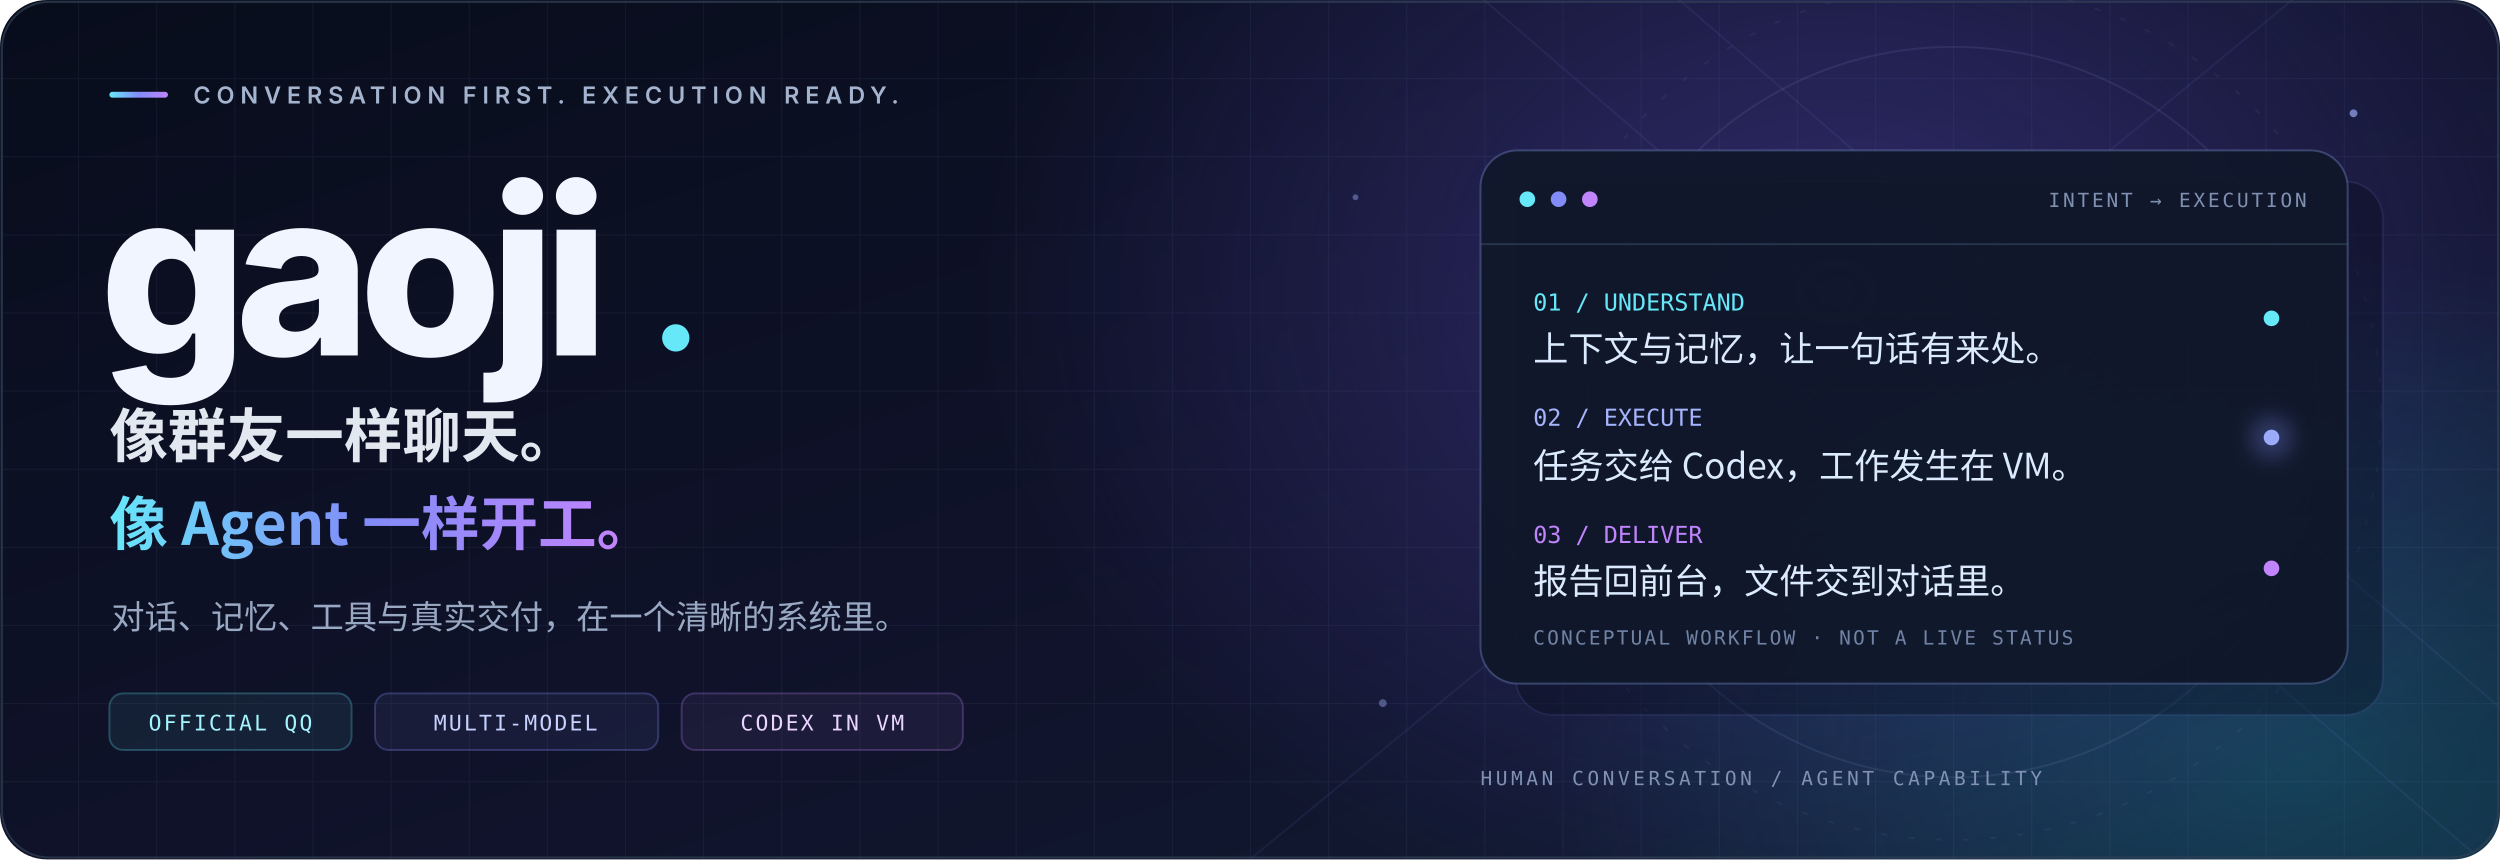
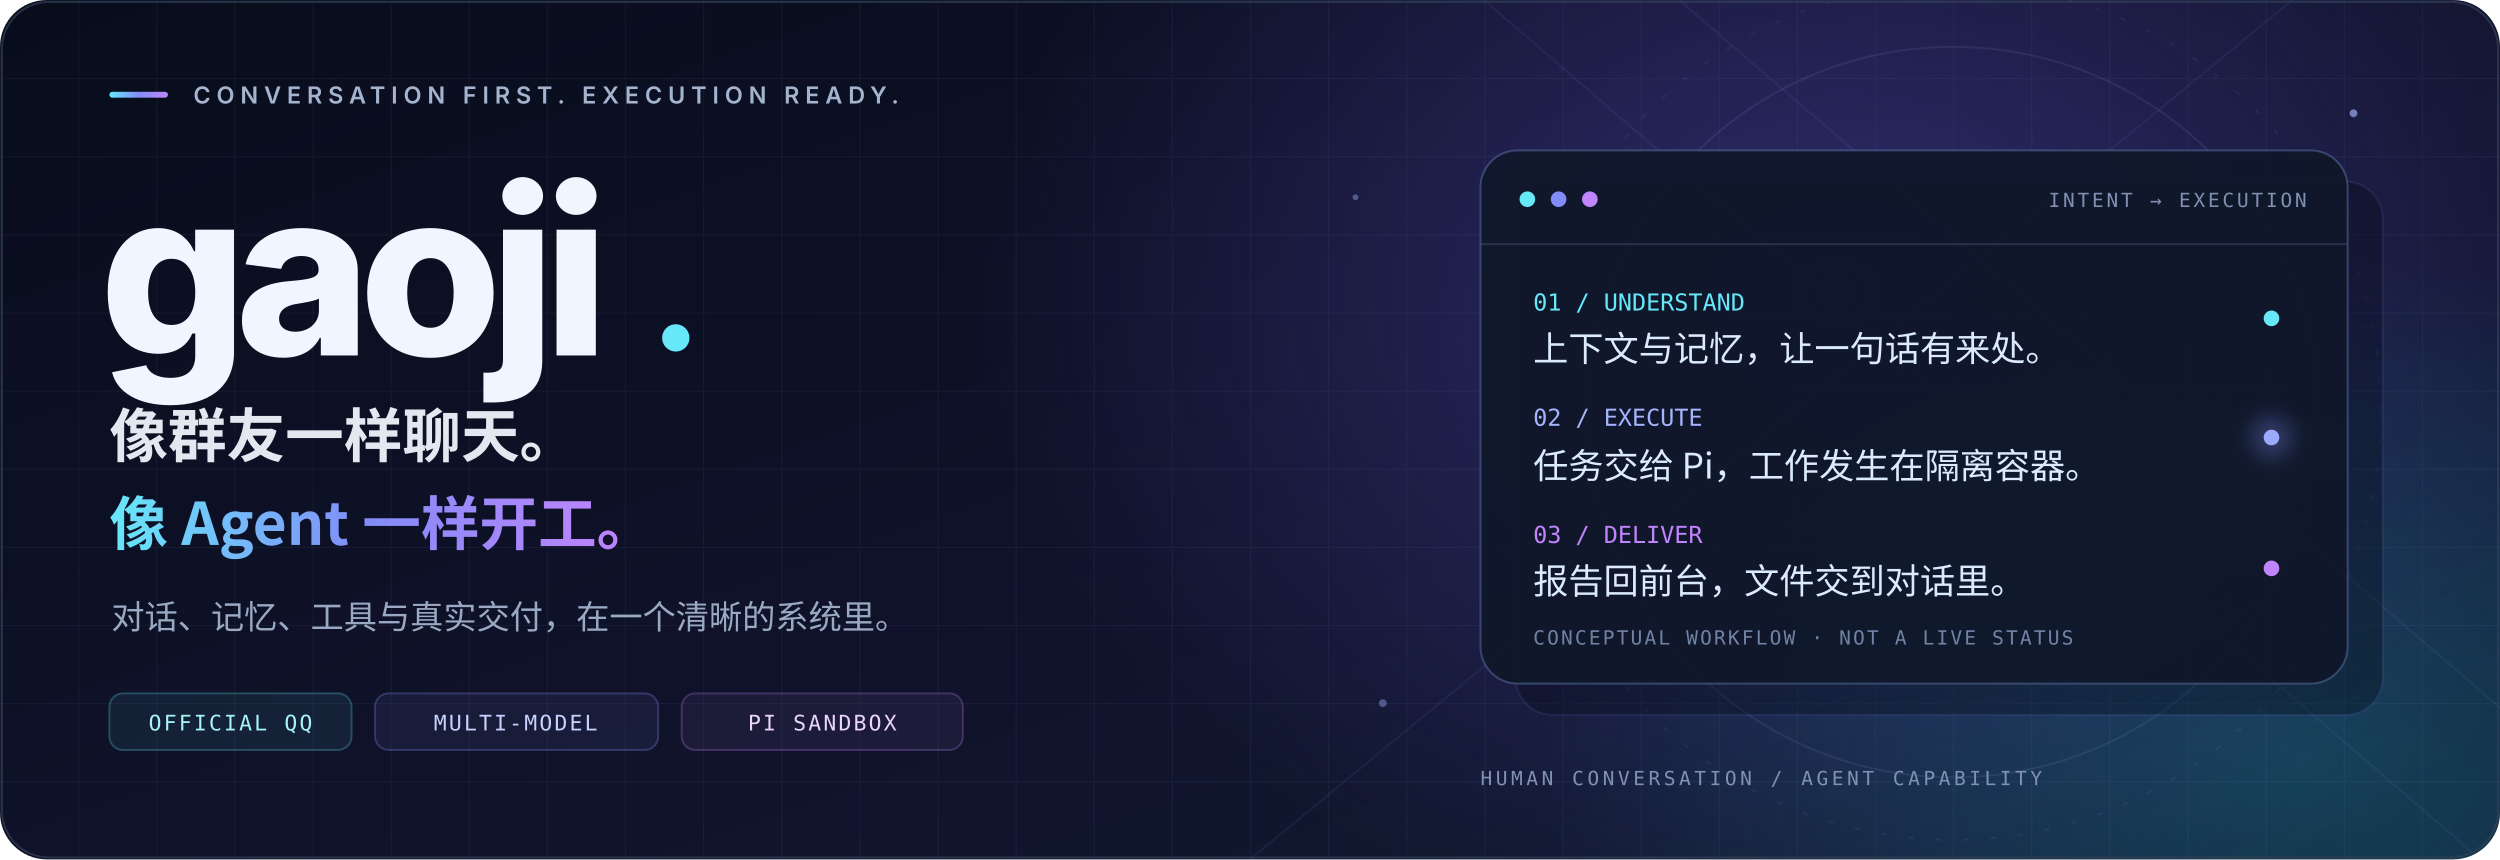
<svg xmlns="http://www.w3.org/2000/svg" width="1280" height="440" viewBox="0 0 1280 440" role="img" aria-labelledby="title desc">
  <defs>
    <linearGradient id="bg" x1="0" y1="0" x2="1" y2="1">
      <stop stop-color="#080d1c" />
      <stop offset=".6" stop-color="#10132b" />
      <stop offset="1" stop-color="#111d32" />
    </linearGradient>
    <linearGradient id="accent" x1="0" y1="0" x2="1" y2="0">
      <stop stop-color="#67e8f9" />
      <stop offset=".5" stop-color="#818cf8" />
      <stop offset="1" stop-color="#c084fc" />
    </linearGradient>
    <radialGradient id="aurora">
      <stop stop-color="#6554d8" stop-opacity=".38" />
      <stop offset="1" stop-color="#6554d8" stop-opacity="0" />
    </radialGradient>
    <radialGradient id="cyan">
      <stop stop-color="#22d3ee" stop-opacity=".2" />
      <stop offset="1" stop-color="#22d3ee" stop-opacity="0" />
    </radialGradient>
    <pattern id="grid" width="40" height="40" patternUnits="userSpaceOnUse">
      <path d="M40 0H0V40" fill="none" stroke="#8da4d6" stroke-opacity=".07" />
    </pattern>
    <clipPath id="clip">
      <rect width="1280" height="440" rx="24" />
    </clipPath>
    <filter id="glow" x="-80%" y="-80%" width="260%" height="260%">
      <feGaussianBlur stdDeviation="5" />
    </filter>
  </defs>
  <g clip-path="url(#clip)">
    <rect width="1280" height="440" fill="url(#bg)" />
    <rect width="1280" height="440" fill="url(#grid)" />
    <ellipse cx="940" cy="150" rx="440" ry="340" fill="url(#aurora)" />
    <ellipse cx="1180" cy="390" rx="390" ry="260" fill="url(#cyan)" />
    <path d="M725-30 1270 440M825-30 1370 440M640 440 1210-30" stroke="#818cf8" stroke-opacity=".09" fill="none" />
    <circle cx="1000" cy="211" r="187" fill="none" stroke="#a5b4fc" stroke-opacity=".1" />
    <circle cx="1000" cy="211" r="219" fill="none" stroke="#a5b4fc" stroke-opacity=".07" stroke-dasharray="3 11" />
    <rect x="1" y="1" width="1278" height="438" rx="24" fill="none" stroke="#334155" stroke-opacity=".7" />
    <rect x="56" y="47" width="30" height="3" rx="1.5" fill="url(#accent)" />
    <g font-family="Inter, -apple-system, BlinkMacSystemFont, 'Segoe UI', Arial, sans-serif">
      <text x="99" y="53" fill="#a5b4ce" font-size="12" font-weight="600" letter-spacing="3">CONVERSATION FIRST. EXECUTION READY.</text>
      <text x="51" y="182" fill="#f1f5ff" font-size="118" font-weight="800" letter-spacing="-6">gaoji</text>
      <circle cx="346" cy="173" r="7" fill="#67e8f9" />
      <text x="56" y="234" fill="#e2e8f0" font-family="'PingFang SC', 'Noto Sans CJK SC', 'Microsoft YaHei', sans-serif" font-size="30" font-weight="600">像群友一样聊天。</text>
      <text x="56" y="279" fill="url(#accent)" font-family="'PingFang SC', 'Noto Sans CJK SC', 'Microsoft YaHei', sans-serif" font-size="30" font-weight="600">像 Agent 一样开工。</text>
      <text x="57" y="322" fill="#9aa9c3" font-family="'PingFang SC', 'Noto Sans CJK SC', 'Microsoft YaHei', sans-serif" font-size="17">对话、记忆、工具与真实交付，在一个清晰的系统里。</text>
    </g>
    <g font-family="ui-monospace, SFMono-Regular, Consolas, monospace" font-size="11" letter-spacing="1.1">
      <rect x="56" y="355" width="124" height="29" rx="7" fill="#67e8f9" fill-opacity=".07" stroke="#67e8f9" stroke-opacity=".25" />
      <text x="118" y="374" fill="#a5f3fc" text-anchor="middle">OFFICIAL QQ</text>
      <rect x="192" y="355" width="145" height="29" rx="7" fill="#818cf8" fill-opacity=".08" stroke="#818cf8" stroke-opacity=".28" />
      <text x="264" y="374" fill="#c7d2fe" text-anchor="middle">MULTI-MODEL</text>
      <rect x="349" y="355" width="144" height="29" rx="7" fill="#c084fc" fill-opacity=".07" stroke="#c084fc" stroke-opacity=".25" />
-       <text x="421" y="374" fill="#e9d5ff" text-anchor="middle">CODEX IN VM</text>
+       <text x="421" y="374" fill="#e9d5ff" text-anchor="middle">PI SANDBOX</text>
    </g>
    <g transform="translate(758 77)">
      <rect x="18" y="16" width="444" height="273" rx="19" fill="#050914" fill-opacity=".35" stroke="#818cf8" stroke-opacity=".12" />
      <rect width="444" height="273" rx="19" fill="#10172a" fill-opacity=".92" stroke="#687bb6" stroke-opacity=".45" />
      <path d="M0 48H444" stroke="#526582" stroke-opacity=".35" />
      <circle cx="24" cy="25" r="4" fill="#67e8f9" />
      <circle cx="40" cy="25" r="4" fill="#818cf8" />
      <circle cx="56" cy="25" r="4" fill="#c084fc" />
      <g font-family="ui-monospace, SFMono-Regular, Consolas, monospace">
        <text x="423" y="29" fill="#8090b1" font-size="10" letter-spacing="1.4" text-anchor="end">INTENT → EXECUTION</text>
        <text x="27" y="82" fill="#67e8f9" font-size="12">01 / UNDERSTAND</text>
        <text x="27" y="141" fill="#a5b4fc" font-size="12">02 / EXECUTE</text>
        <text x="27" y="201" fill="#c084fc" font-size="12">03 / DELIVER</text>
      </g>
      <g font-family="'PingFang SC', 'Noto Sans CJK SC', 'Microsoft YaHei', sans-serif" font-size="18" font-weight="500">
        <text x="27" y="108" fill="#dbeafe">上下文与记忆，让一句话有来处。</text>
-         <text x="27" y="168" fill="#dbeafe">任务交给 Codex，工作发生在 VM。</text>
+         <text x="27" y="168" fill="#dbeafe">任务交给 Pi，工作发生在隔离容器。</text>
        <text x="27" y="227" fill="#dbeafe">报告回前台，文件交到对话里。</text>
      </g>
      <path d="M405 86V214" stroke="url(#accent)" stroke-opacity=".65" stroke-width="2" />
      <circle cx="405" cy="86" r="4" fill="#67e8f9" />
      <circle cx="405" cy="147" r="4" fill="#a5b4fc" />
      <circle cx="405" cy="214" r="4" fill="#c084fc" />
      <circle cx="405" cy="147" r="11" fill="#818cf8" opacity=".28" filter="url(#glow)" />
      <text x="27" y="253" fill="#7183a5" font-family="ui-monospace, SFMono-Regular, Consolas, monospace" font-size="10" letter-spacing="1.1">CONCEPTUAL WORKFLOW · NOT A LIVE STATUS</text>
    </g>
    <g fill="#a5b4fc">
      <circle cx="1205" cy="58" r="2" opacity=".65" />
      <circle cx="708" cy="360" r="2" opacity=".4" />
      <circle cx="694" cy="101" r="1.5" opacity=".4" />
    </g>
    <path d="M758 382H1202" stroke="url(#accent)" stroke-opacity=".2" />
    <text x="758" y="402" fill="#8091b3" font-family="ui-monospace, SFMono-Regular, Consolas, monospace" font-size="10" letter-spacing="1.8">HUMAN CONVERSATION / AGENT CAPABILITY</text>
  </g>
</svg>
